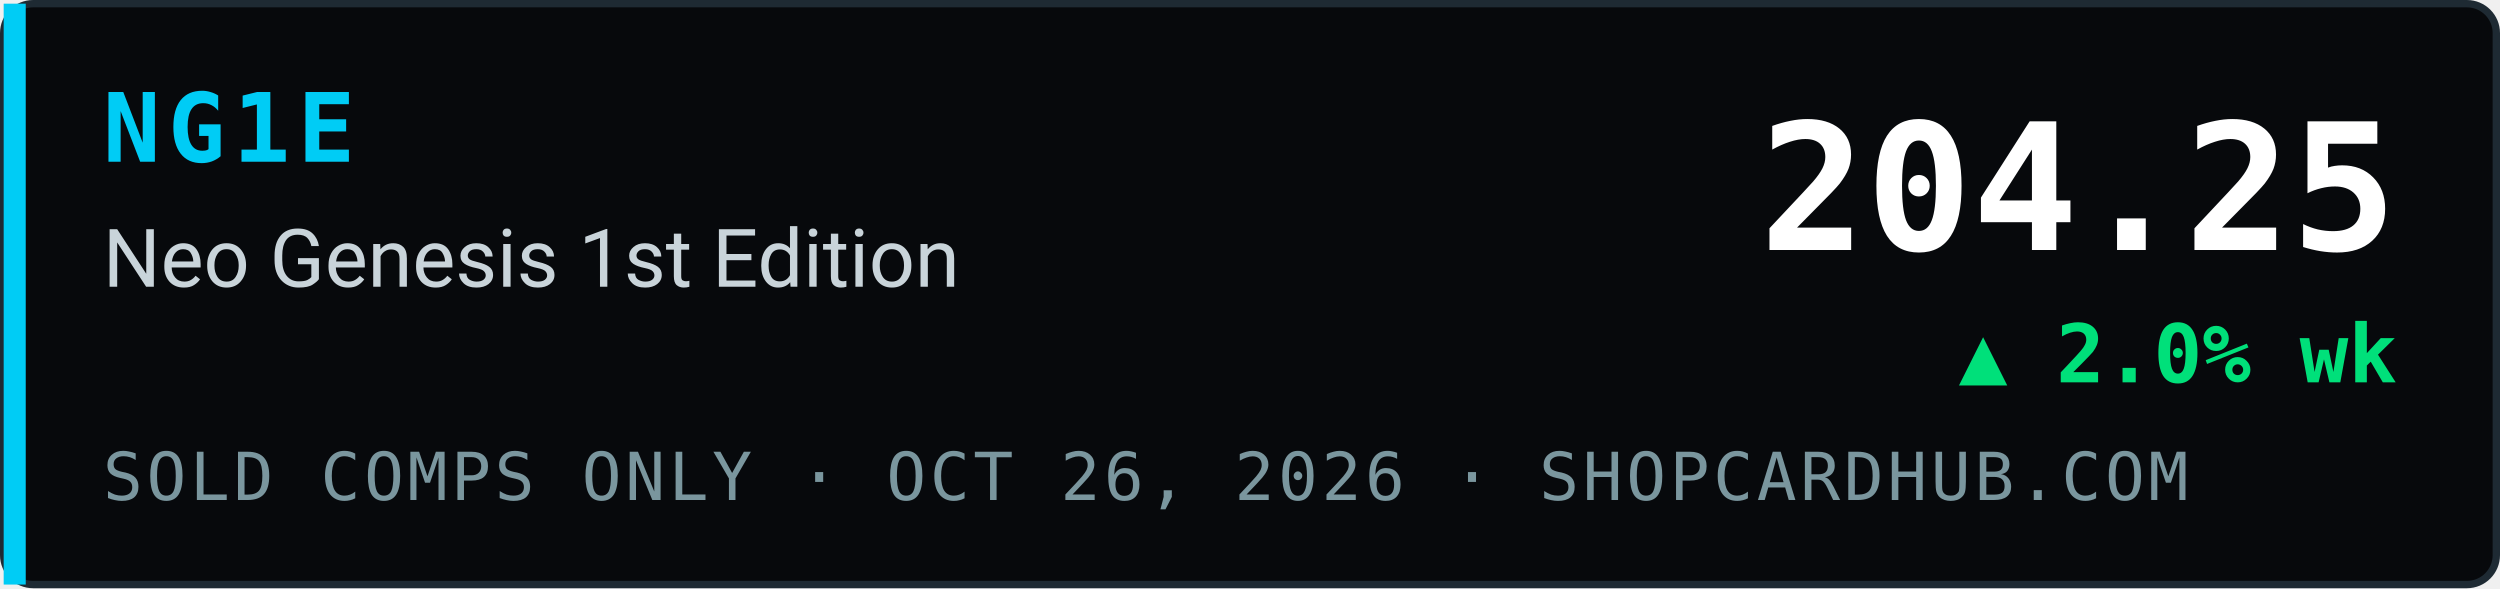
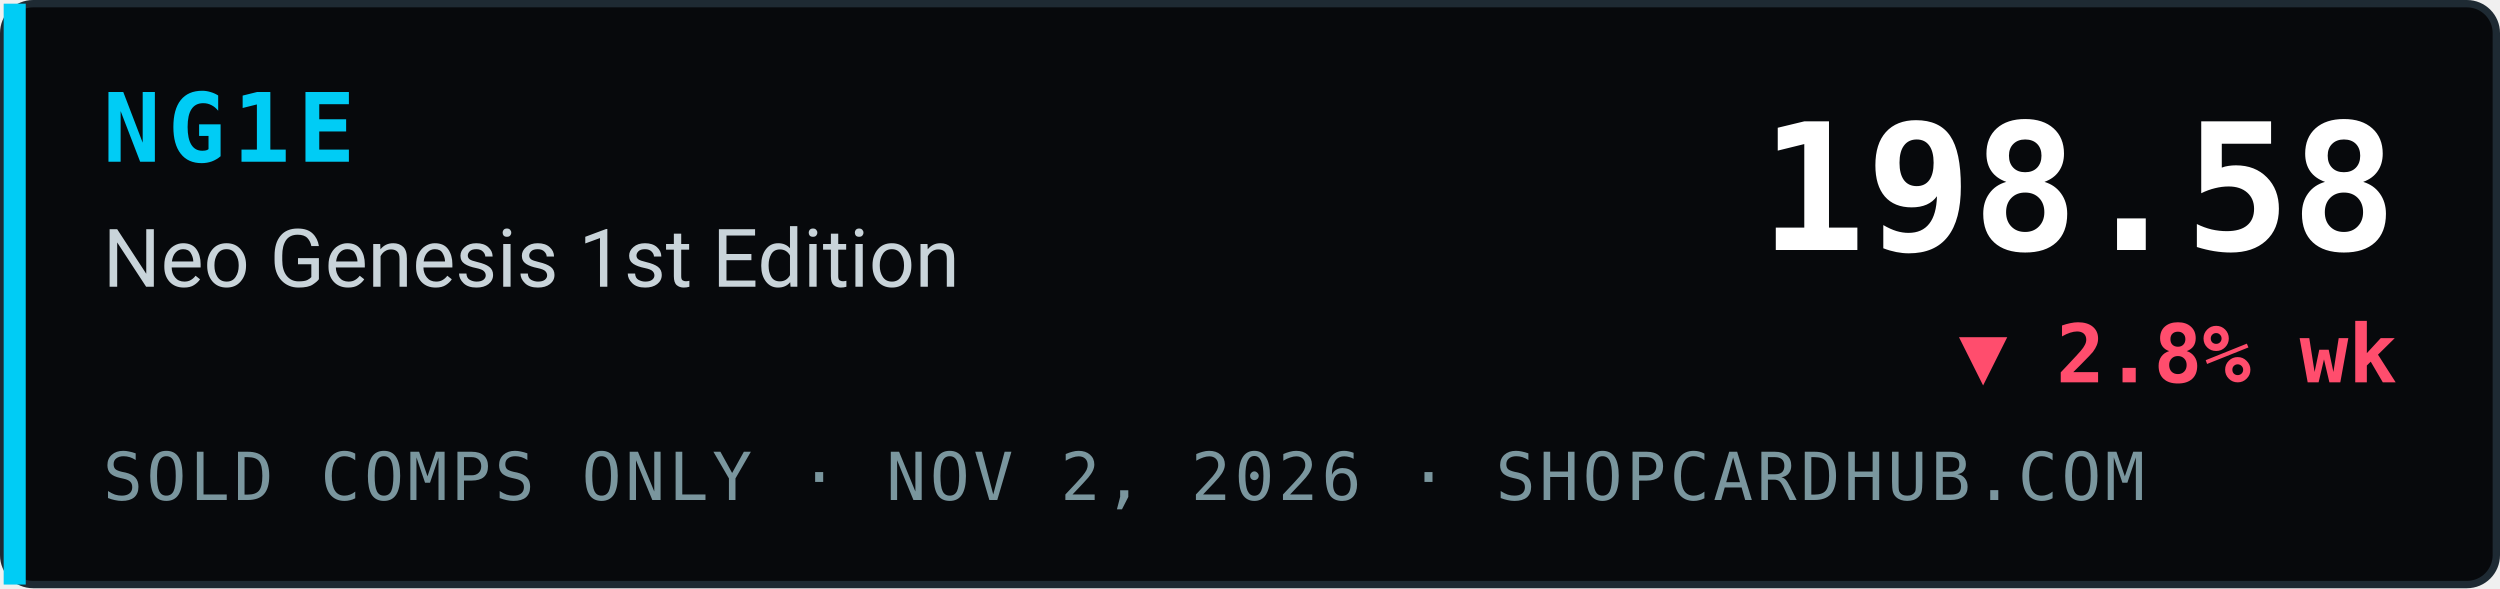
- <svg xmlns="http://www.w3.org/2000/svg" width="340" height="80" viewBox="0 0 340 80" role="img" aria-label="NG1E Neo Genesis 1st Edition index 204.25, ▲ 2.0% wk, sold comps only, ShopCardHub">
+ <svg xmlns="http://www.w3.org/2000/svg" width="340" height="80" viewBox="0 0 340 80" role="img" aria-label="NG1E Neo Genesis 1st Edition index 198.58, ▼ 2.8% wk, sold comps only, ShopCardHub">
  <rect x="0.5" y="0.5" width="339" height="79" rx="4" fill="#07090c" stroke="#1e2a33" />
  <rect x="0.5" y="0.5" width="3" height="79" fill="#00ccf5" />
  <text x="14" y="22" font-family="ui-monospace,SFMono-Regular,Menlo,Consolas,monospace" font-size="13" font-weight="700" fill="#00ccf5" letter-spacing="1">NG1E</text>
  <text x="14" y="39" font-family="system-ui,-apple-system,Segoe UI,Roboto,Helvetica,Arial,sans-serif" font-size="11" fill="#c9d4da">Neo Genesis 1st Edition</text>
-   <text x="14" y="68" font-family="ui-monospace,SFMono-Regular,Menlo,Consolas,monospace" font-size="9" fill="#7a969e" letter-spacing="0.5">SOLD COMPS ONLY · OCT 26, 2026 · SHOPCARDHUB.COM</text>
-   <text x="326" y="34" text-anchor="end" font-family="ui-monospace,SFMono-Regular,Menlo,Consolas,monospace" font-size="24" font-weight="700" fill="#ffffff">204.25</text>
-   <text x="326" y="52" text-anchor="end" font-family="ui-monospace,SFMono-Regular,Menlo,Consolas,monospace" font-size="11" font-weight="700" fill="#00e07a">▲ 2.0% wk</text>
+   <text x="14" y="68" font-family="ui-monospace,SFMono-Regular,Menlo,Consolas,monospace" font-size="9" fill="#7a969e" letter-spacing="0.5">SOLD COMPS ONLY · NOV 2, 2026 · SHOPCARDHUB.COM</text>
+   <text x="326" y="34" text-anchor="end" font-family="ui-monospace,SFMono-Regular,Menlo,Consolas,monospace" font-size="24" font-weight="700" fill="#ffffff">198.58</text>
+   <text x="326" y="52" text-anchor="end" font-family="ui-monospace,SFMono-Regular,Menlo,Consolas,monospace" font-size="11" font-weight="700" fill="#ff4d6d">▼ 2.8% wk</text>
</svg>
